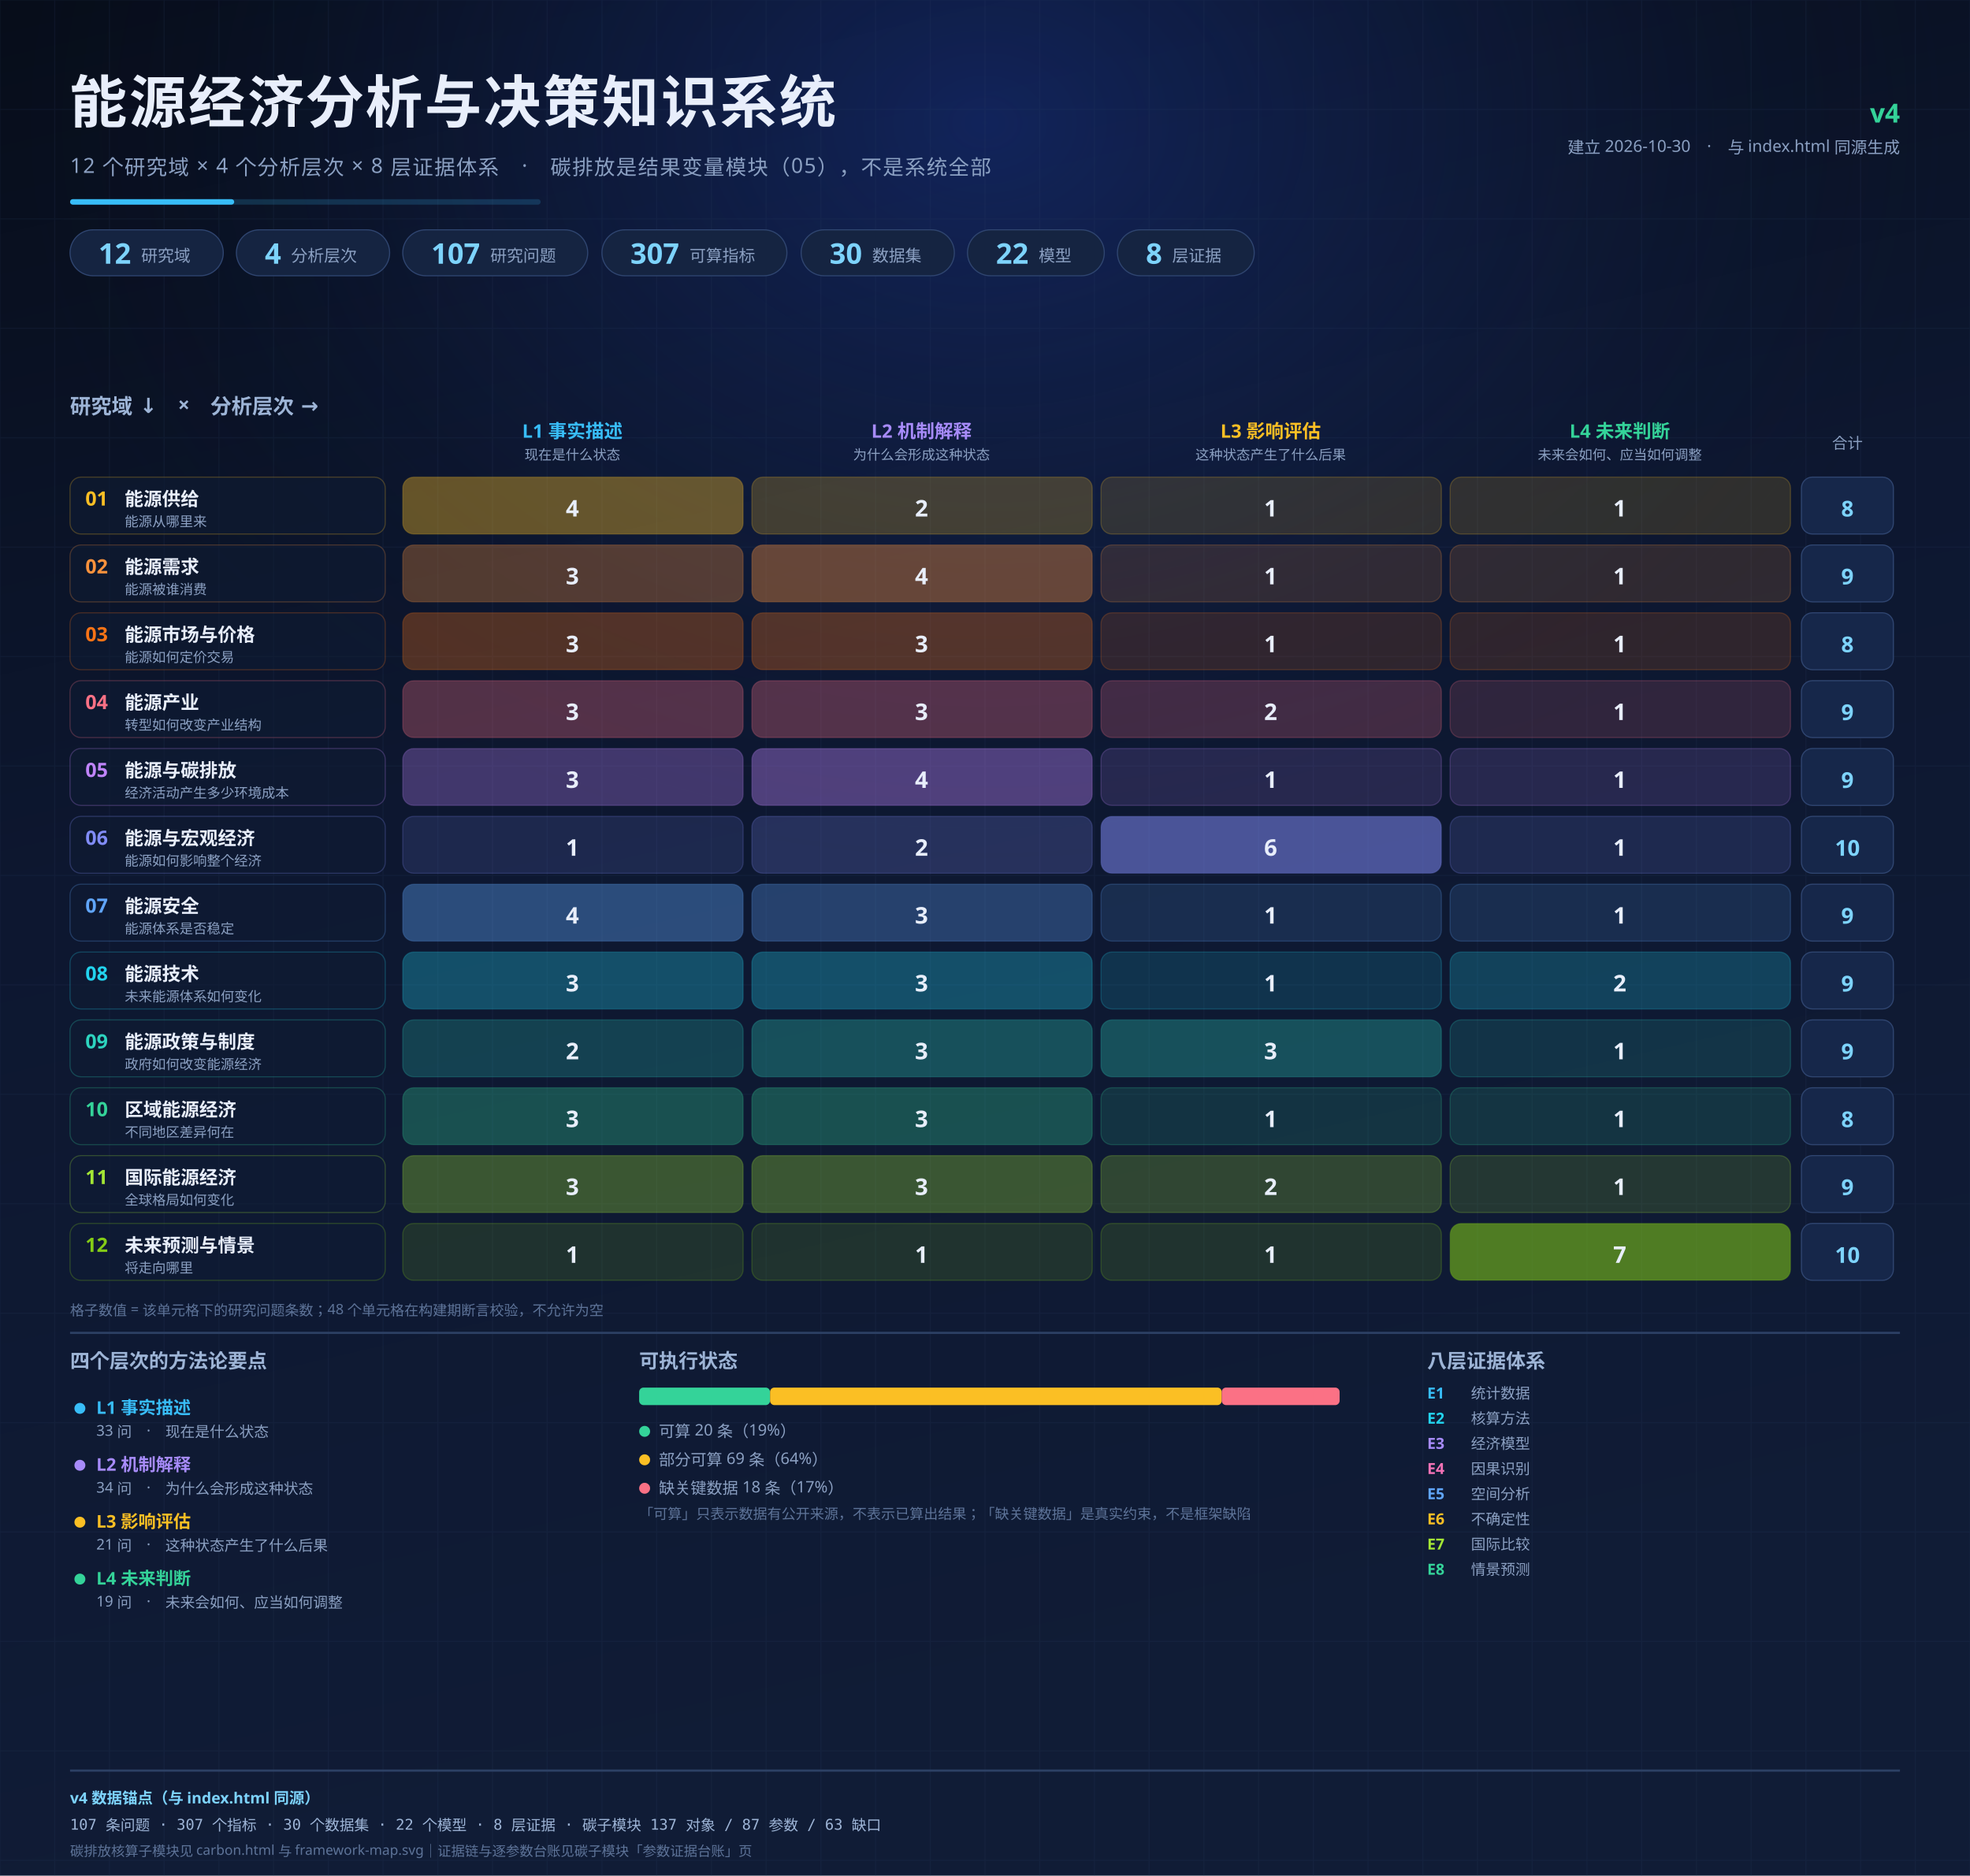
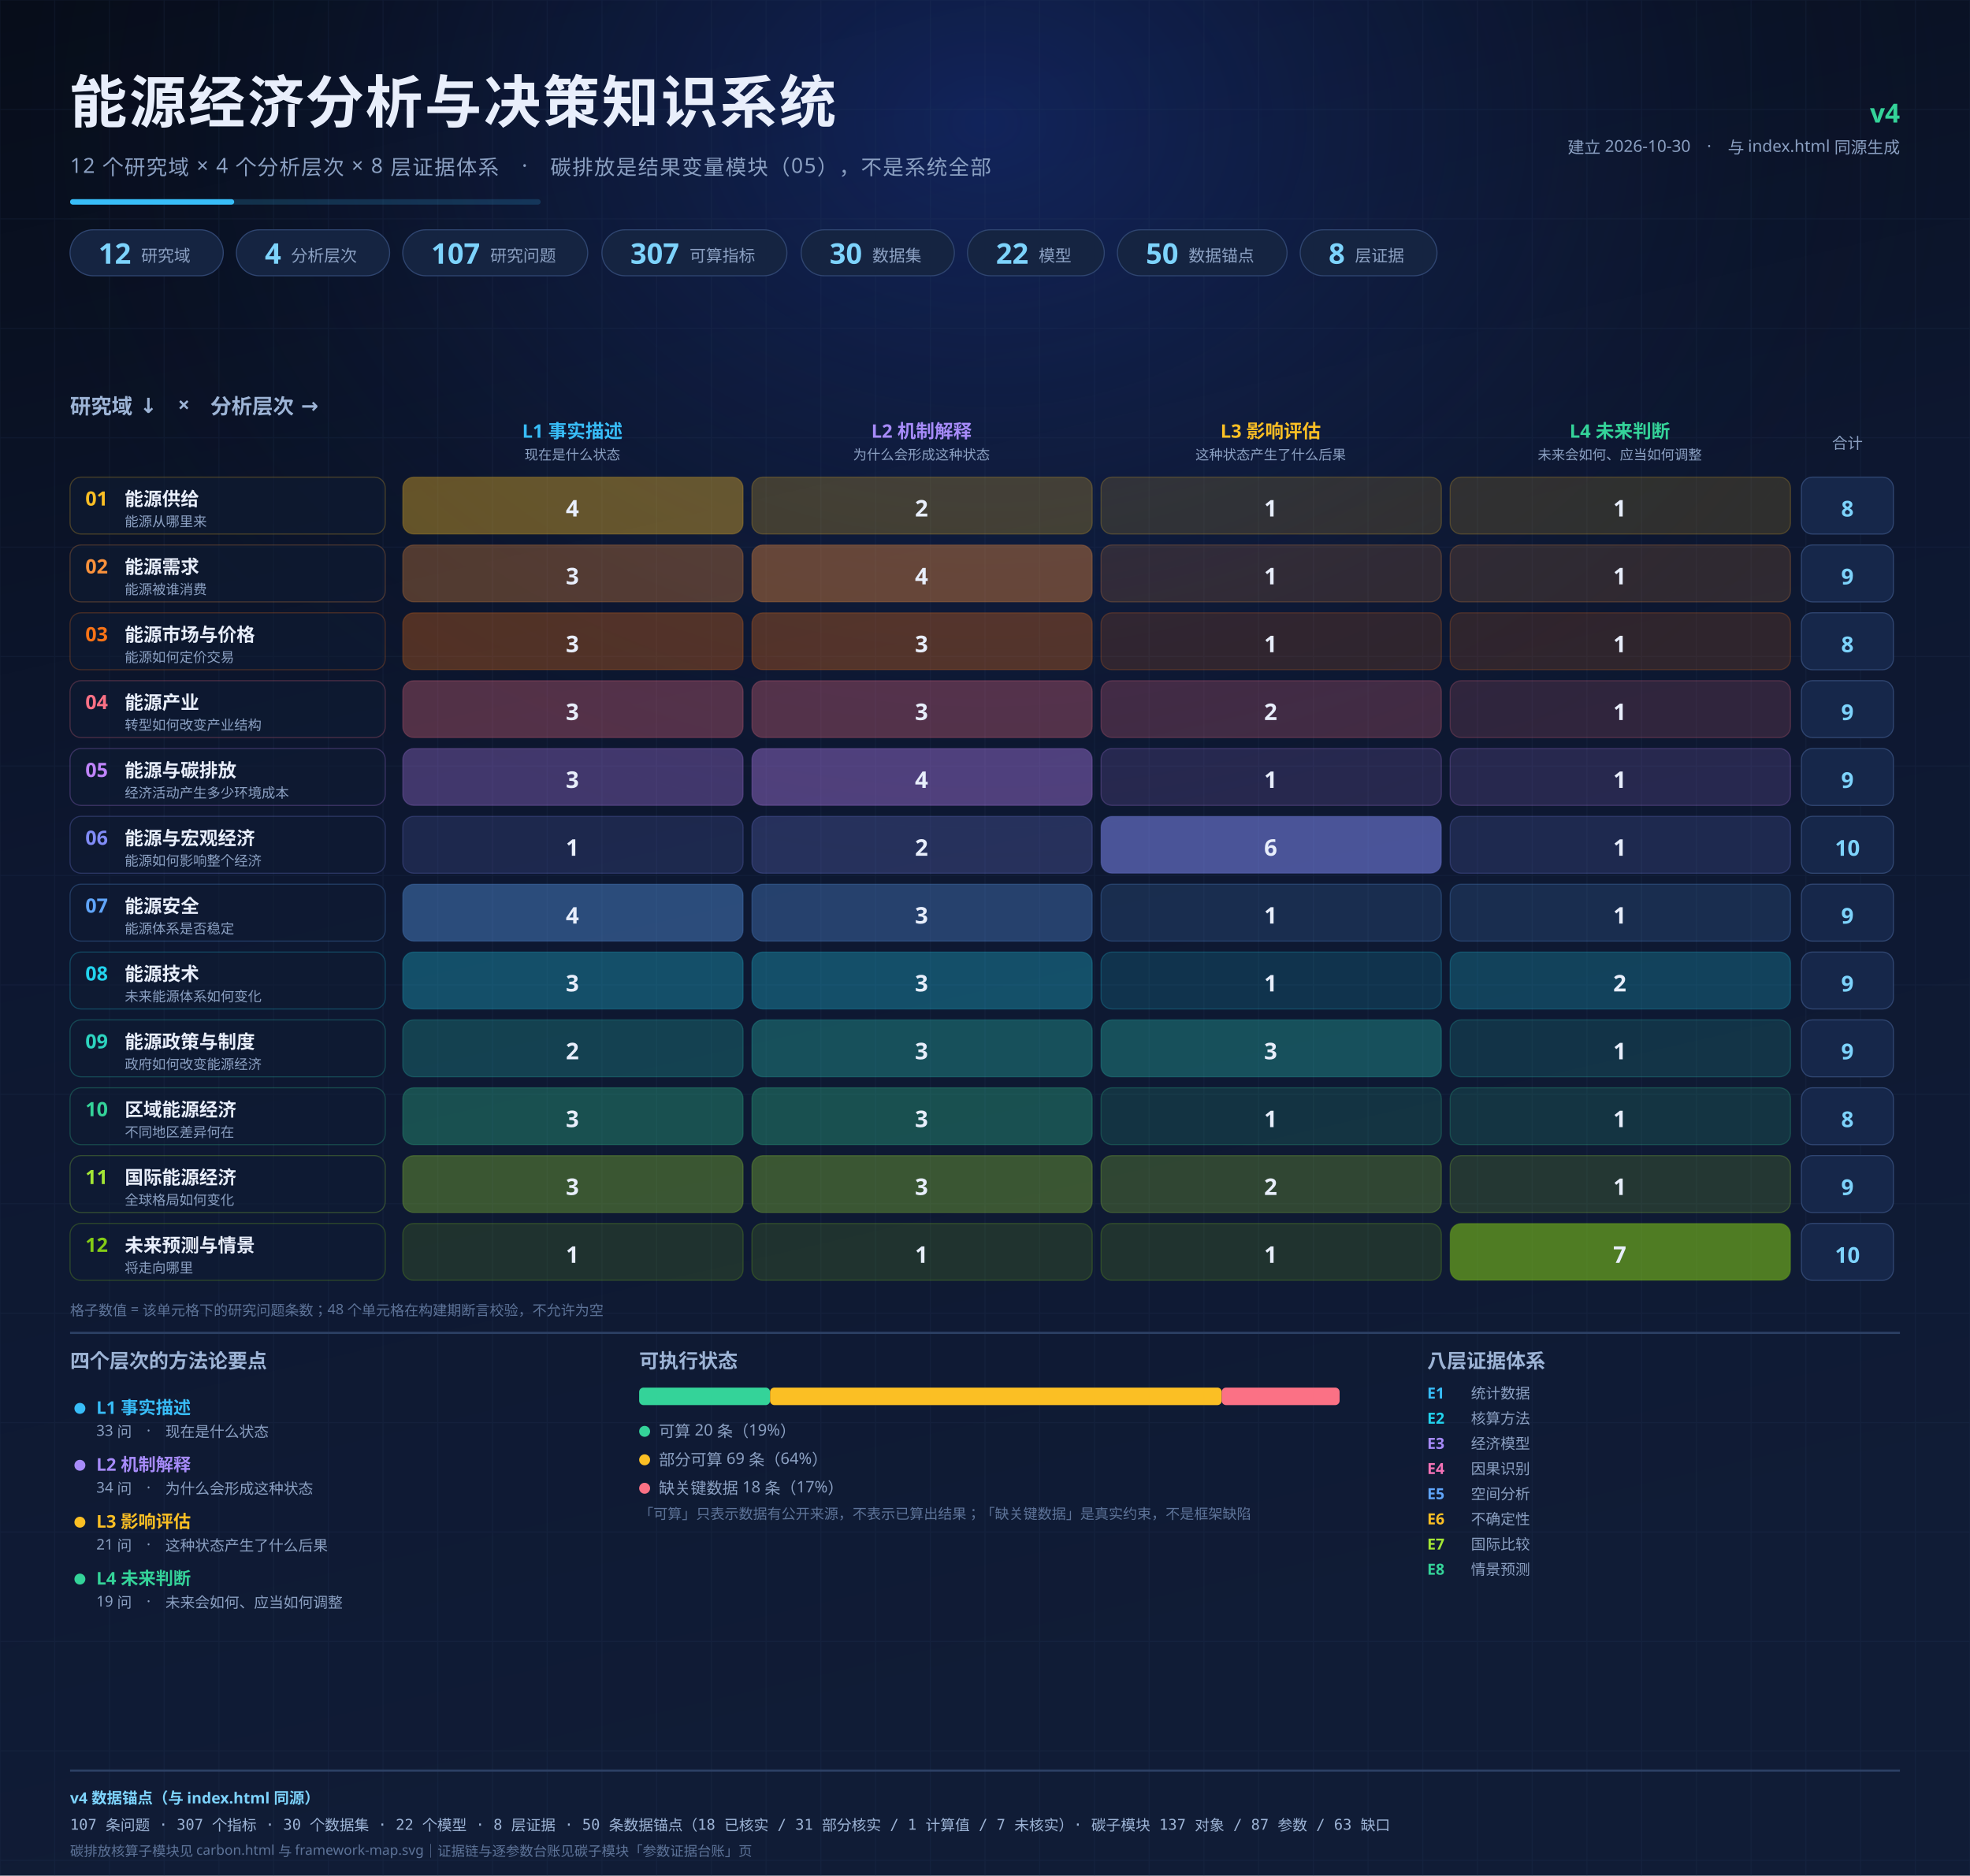
<svg xmlns="http://www.w3.org/2000/svg" viewBox="0 0 1800 1714" width="1800" height="1714" role="img" aria-labelledby="ttl">
  <defs>
    <linearGradient id="bg" x1="0" y1="0" x2="0.25" y2="1" color-interpolation="linearRGB">
      <stop offset="0%" stop-color="#070d1a" />
      <stop offset="45%" stop-color="#0d1730" />
      <stop offset="100%" stop-color="#101c36" />
    </linearGradient>
    <radialGradient id="glow" cx="0.5" cy="0.5" r="0.5">
      <stop offset="0%" stop-color="#1e40af" stop-opacity="0.40" />
      <stop offset="60%" stop-color="#1e3a8a" stop-opacity="0.12" />
      <stop offset="100%" stop-color="#0a1020" stop-opacity="0" />
    </radialGradient>
  </defs>
  <rect width="1800" height="1714" fill="url(#bg)" />
  <ellipse cx="900" cy="110" rx="900" ry="700" fill="url(#glow)" />
  <g stroke="#2b3f63" stroke-width="1" opacity="0.16">
    <line x1="0" y1="0" x2="0" y2="1714" />
    <line x1="50" y1="0" x2="50" y2="1714" />
    <line x1="100" y1="0" x2="100" y2="1714" />
    <line x1="150" y1="0" x2="150" y2="1714" />
    <line x1="200" y1="0" x2="200" y2="1714" />
    <line x1="250" y1="0" x2="250" y2="1714" />
    <line x1="300" y1="0" x2="300" y2="1714" />
    <line x1="350" y1="0" x2="350" y2="1714" />
    <line x1="400" y1="0" x2="400" y2="1714" />
    <line x1="450" y1="0" x2="450" y2="1714" />
    <line x1="500" y1="0" x2="500" y2="1714" />
    <line x1="550" y1="0" x2="550" y2="1714" />
    <line x1="600" y1="0" x2="600" y2="1714" />
    <line x1="650" y1="0" x2="650" y2="1714" />
    <line x1="700" y1="0" x2="700" y2="1714" />
    <line x1="750" y1="0" x2="750" y2="1714" />
    <line x1="800" y1="0" x2="800" y2="1714" />
    <line x1="850" y1="0" x2="850" y2="1714" />
    <line x1="900" y1="0" x2="900" y2="1714" />
    <line x1="950" y1="0" x2="950" y2="1714" />
    <line x1="1000" y1="0" x2="1000" y2="1714" />
    <line x1="1050" y1="0" x2="1050" y2="1714" />
    <line x1="1100" y1="0" x2="1100" y2="1714" />
    <line x1="1150" y1="0" x2="1150" y2="1714" />
    <line x1="1200" y1="0" x2="1200" y2="1714" />
    <line x1="1250" y1="0" x2="1250" y2="1714" />
    <line x1="1300" y1="0" x2="1300" y2="1714" />
    <line x1="1350" y1="0" x2="1350" y2="1714" />
    <line x1="1400" y1="0" x2="1400" y2="1714" />
    <line x1="1450" y1="0" x2="1450" y2="1714" />
    <line x1="1500" y1="0" x2="1500" y2="1714" />
    <line x1="1550" y1="0" x2="1550" y2="1714" />
    <line x1="1600" y1="0" x2="1600" y2="1714" />
    <line x1="1650" y1="0" x2="1650" y2="1714" />
    <line x1="1700" y1="0" x2="1700" y2="1714" />
    <line x1="1750" y1="0" x2="1750" y2="1714" />
    <line x1="1800" y1="0" x2="1800" y2="1714" />
    <line x1="0" y1="0" x2="1800" y2="0" />
    <line x1="0" y1="100" x2="1800" y2="100" />
    <line x1="0" y1="200" x2="1800" y2="200" />
    <line x1="0" y1="300" x2="1800" y2="300" />
    <line x1="0" y1="400" x2="1800" y2="400" />
    <line x1="0" y1="500" x2="1800" y2="500" />
    <line x1="0" y1="600" x2="1800" y2="600" />
    <line x1="0" y1="700" x2="1800" y2="700" />
    <line x1="0" y1="800" x2="1800" y2="800" />
    <line x1="0" y1="900" x2="1800" y2="900" />
    <line x1="0" y1="1000" x2="1800" y2="1000" />
    <line x1="0" y1="1100" x2="1800" y2="1100" />
    <line x1="0" y1="1200" x2="1800" y2="1200" />
    <line x1="0" y1="1300" x2="1800" y2="1300" />
    <line x1="0" y1="1400" x2="1800" y2="1400" />
    <line x1="0" y1="1500" x2="1800" y2="1500" />
    <line x1="0" y1="1600" x2="1800" y2="1600" />
    <line x1="0" y1="1700" x2="1800" y2="1700" />
  </g>
  <text x="64" y="112" font-family="Microsoft YaHei" font-size="52" font-weight="700" fill="#e8eefb" letter-spacing="2">能源经济分析与决策知识系统</text>
  <text x="64" y="158" font-family="Microsoft YaHei" font-size="19" fill="#8ba0c2" letter-spacing="1">12 个研究域 × 4 个分析层次 × 8 层证据体系　·　碳排放是结果变量模块（05），不是系统全部</text>
  <rect x="64" y="182" width="150" height="5" rx="2.5" fill="#38bdf8" />
  <rect x="64" y="182" width="430" height="5" rx="2.5" fill="#38bdf8" opacity="0.18" />
  <rect x="64" y="210" width="140" height="42" rx="21" fill="#152441" stroke="#2f4570" />
  <text x="90" y="241" font-family="Microsoft YaHei" font-size="26" font-weight="700" fill="#7dd3fc">12</text>
  <text x="129" y="239" font-family="Microsoft YaHei" font-size="15" fill="#8ba0c2">研究域</text>
  <rect x="216" y="210" width="140" height="42" rx="21" fill="#152441" stroke="#2f4570" />
  <text x="242" y="241" font-family="Microsoft YaHei" font-size="26" font-weight="700" fill="#7dd3fc">4</text>
  <text x="266" y="239" font-family="Microsoft YaHei" font-size="15" fill="#8ba0c2">分析层次</text>
  <rect x="368" y="210" width="169" height="42" rx="21" fill="#152441" stroke="#2f4570" />
  <text x="394" y="241" font-family="Microsoft YaHei" font-size="26" font-weight="700" fill="#7dd3fc">107</text>
  <text x="448" y="239" font-family="Microsoft YaHei" font-size="15" fill="#8ba0c2">研究问题</text>
  <rect x="550" y="210" width="169" height="42" rx="21" fill="#152441" stroke="#2f4570" />
  <text x="576" y="241" font-family="Microsoft YaHei" font-size="26" font-weight="700" fill="#7dd3fc">307</text>
  <text x="630" y="239" font-family="Microsoft YaHei" font-size="15" fill="#8ba0c2">可算指标</text>
  <rect x="732" y="210" width="140" height="42" rx="21" fill="#152441" stroke="#2f4570" />
  <text x="758" y="241" font-family="Microsoft YaHei" font-size="26" font-weight="700" fill="#7dd3fc">30</text>
  <text x="797" y="239" font-family="Microsoft YaHei" font-size="15" fill="#8ba0c2">数据集</text>
  <rect x="884" y="210" width="125" height="42" rx="21" fill="#152441" stroke="#2f4570" />
  <text x="910" y="241" font-family="Microsoft YaHei" font-size="26" font-weight="700" fill="#7dd3fc">22</text>
  <text x="949" y="239" font-family="Microsoft YaHei" font-size="15" fill="#8ba0c2">模型</text>
-   <rect x="1021" y="210" width="125" height="42" rx="21" fill="#152441" stroke="#2f4570" />
-   <text x="1047" y="241" font-family="Microsoft YaHei" font-size="26" font-weight="700" fill="#7dd3fc">8</text>
-   <text x="1071" y="239" font-family="Microsoft YaHei" font-size="15" fill="#8ba0c2">层证据</text>
+   <rect x="1021" y="210" width="155" height="42" rx="21" fill="#152441" stroke="#2f4570" />
+   <text x="1047" y="241" font-family="Microsoft YaHei" font-size="26" font-weight="700" fill="#7dd3fc">50</text>
+   <text x="1086" y="239" font-family="Microsoft YaHei" font-size="15" fill="#8ba0c2">数据锚点</text>
+   <rect x="1188" y="210" width="125" height="42" rx="21" fill="#152441" stroke="#2f4570" />
+   <text x="1214" y="241" font-family="Microsoft YaHei" font-size="26" font-weight="700" fill="#7dd3fc">8</text>
+   <text x="1238" y="239" font-family="Microsoft YaHei" font-size="15" fill="#8ba0c2">层证据</text>
  <text x="1736" y="112" text-anchor="end" font-family="Microsoft YaHei" font-size="24" font-weight="700" fill="#34d399">v4</text>
  <text x="1736" y="140" text-anchor="end" font-family="Microsoft YaHei" font-size="15" fill="#8ba0c2">建立 2026-10-30　·　与 index.html 同源生成</text>
  <text x="64" y="378" font-family="Microsoft YaHei" font-size="19" font-weight="600" fill="#9db4d6">研究域 ↓　×　分析层次 →</text>
  <text x="523" y="400" text-anchor="middle" font-family="Microsoft YaHei" font-size="17" font-weight="700" fill="#38bdf8">L1 事实描述</text>
  <text x="523" y="420" text-anchor="middle" font-family="Microsoft YaHei" font-size="12.5" fill="#8ba0c2">现在是什么状态</text>
  <text x="842" y="400" text-anchor="middle" font-family="Microsoft YaHei" font-size="17" font-weight="700" fill="#a78bfa">L2 机制解释</text>
  <text x="842" y="420" text-anchor="middle" font-family="Microsoft YaHei" font-size="12.5" fill="#8ba0c2">为什么会形成这种状态</text>
  <text x="1161" y="400" text-anchor="middle" font-family="Microsoft YaHei" font-size="17" font-weight="700" fill="#fbbf24">L3 影响评估</text>
  <text x="1161" y="420" text-anchor="middle" font-family="Microsoft YaHei" font-size="12.5" fill="#8ba0c2">这种状态产生了什么后果</text>
  <text x="1480" y="400" text-anchor="middle" font-family="Microsoft YaHei" font-size="17" font-weight="700" fill="#34d399">L4 未来判断</text>
  <text x="1480" y="420" text-anchor="middle" font-family="Microsoft YaHei" font-size="12.5" fill="#8ba0c2">未来会如何、应当如何调整</text>
  <text x="1688" y="410" text-anchor="middle" font-family="Microsoft YaHei" font-size="14" fill="#8ba0c2">合计</text>
  <rect x="64" y="436" width="288" height="52" rx="10" fill="#101c34" fill-opacity="0.55" stroke="#fbbf24" stroke-opacity="0.25" />
  <text x="78" y="462" font-family="Microsoft YaHei" font-size="18" font-weight="700" fill="#fbbf24">01</text>
  <text x="114" y="462" font-family="Microsoft YaHei" font-size="17" font-weight="600" fill="#e8eefb">能源供给</text>
  <text x="114" y="481" font-family="Microsoft YaHei" font-size="12.5" fill="#8ba0c2">能源从哪里来</text>
  <rect x="368" y="436" width="311" height="52" rx="10" fill="#fbbf24" fill-opacity="0.370" stroke="#fbbf24" stroke-opacity="0.22" />
  <text x="523" y="472" text-anchor="middle" font-family="Microsoft YaHei" font-size="21" font-weight="700" fill="#e8eefb">4</text>
  <rect x="687" y="436" width="311" height="52" rx="10" fill="#fbbf24" fill-opacity="0.220" stroke="#fbbf24" stroke-opacity="0.22" />
  <text x="842" y="472" text-anchor="middle" font-family="Microsoft YaHei" font-size="21" font-weight="700" fill="#e8eefb">2</text>
  <rect x="1006" y="436" width="311" height="52" rx="10" fill="#fbbf24" fill-opacity="0.145" stroke="#fbbf24" stroke-opacity="0.22" />
  <text x="1161" y="472" text-anchor="middle" font-family="Microsoft YaHei" font-size="21" font-weight="700" fill="#e8eefb">1</text>
  <rect x="1325" y="436" width="311" height="52" rx="10" fill="#fbbf24" fill-opacity="0.145" stroke="#fbbf24" stroke-opacity="0.22" />
  <text x="1480" y="472" text-anchor="middle" font-family="Microsoft YaHei" font-size="21" font-weight="700" fill="#e8eefb">1</text>
  <rect x="1646" y="436" width="84" height="52" rx="10" fill="#16274a" stroke="#2f4570" />
  <text x="1688" y="472" text-anchor="middle" font-family="Microsoft YaHei" font-size="20" font-weight="700" fill="#7dd3fc">8</text>
  <rect x="64" y="498" width="288" height="52" rx="10" fill="#101c34" fill-opacity="0.55" stroke="#fb923c" stroke-opacity="0.25" />
  <text x="78" y="524" font-family="Microsoft YaHei" font-size="18" font-weight="700" fill="#fb923c">02</text>
  <text x="114" y="524" font-family="Microsoft YaHei" font-size="17" font-weight="600" fill="#e8eefb">能源需求</text>
  <text x="114" y="543" font-family="Microsoft YaHei" font-size="12.5" fill="#8ba0c2">能源被谁消费</text>
  <rect x="368" y="498" width="311" height="52" rx="10" fill="#fb923c" fill-opacity="0.295" stroke="#fb923c" stroke-opacity="0.22" />
  <text x="523" y="534" text-anchor="middle" font-family="Microsoft YaHei" font-size="21" font-weight="700" fill="#e8eefb">3</text>
  <rect x="687" y="498" width="311" height="52" rx="10" fill="#fb923c" fill-opacity="0.370" stroke="#fb923c" stroke-opacity="0.22" />
  <text x="842" y="534" text-anchor="middle" font-family="Microsoft YaHei" font-size="21" font-weight="700" fill="#e8eefb">4</text>
  <rect x="1006" y="498" width="311" height="52" rx="10" fill="#fb923c" fill-opacity="0.145" stroke="#fb923c" stroke-opacity="0.22" />
  <text x="1161" y="534" text-anchor="middle" font-family="Microsoft YaHei" font-size="21" font-weight="700" fill="#e8eefb">1</text>
  <rect x="1325" y="498" width="311" height="52" rx="10" fill="#fb923c" fill-opacity="0.145" stroke="#fb923c" stroke-opacity="0.22" />
  <text x="1480" y="534" text-anchor="middle" font-family="Microsoft YaHei" font-size="21" font-weight="700" fill="#e8eefb">1</text>
  <rect x="1646" y="498" width="84" height="52" rx="10" fill="#16274a" stroke="#2f4570" />
  <text x="1688" y="534" text-anchor="middle" font-family="Microsoft YaHei" font-size="20" font-weight="700" fill="#7dd3fc">9</text>
  <rect x="64" y="560" width="288" height="52" rx="10" fill="#101c34" fill-opacity="0.55" stroke="#f97316" stroke-opacity="0.25" />
  <text x="78" y="586" font-family="Microsoft YaHei" font-size="18" font-weight="700" fill="#f97316">03</text>
  <text x="114" y="586" font-family="Microsoft YaHei" font-size="17" font-weight="600" fill="#e8eefb">能源市场与价格</text>
  <text x="114" y="605" font-family="Microsoft YaHei" font-size="12.5" fill="#8ba0c2">能源如何定价交易</text>
  <rect x="368" y="560" width="311" height="52" rx="10" fill="#f97316" fill-opacity="0.295" stroke="#f97316" stroke-opacity="0.22" />
  <text x="523" y="596" text-anchor="middle" font-family="Microsoft YaHei" font-size="21" font-weight="700" fill="#e8eefb">3</text>
  <rect x="687" y="560" width="311" height="52" rx="10" fill="#f97316" fill-opacity="0.295" stroke="#f97316" stroke-opacity="0.22" />
  <text x="842" y="596" text-anchor="middle" font-family="Microsoft YaHei" font-size="21" font-weight="700" fill="#e8eefb">3</text>
  <rect x="1006" y="560" width="311" height="52" rx="10" fill="#f97316" fill-opacity="0.145" stroke="#f97316" stroke-opacity="0.22" />
  <text x="1161" y="596" text-anchor="middle" font-family="Microsoft YaHei" font-size="21" font-weight="700" fill="#e8eefb">1</text>
  <rect x="1325" y="560" width="311" height="52" rx="10" fill="#f97316" fill-opacity="0.145" stroke="#f97316" stroke-opacity="0.22" />
  <text x="1480" y="596" text-anchor="middle" font-family="Microsoft YaHei" font-size="21" font-weight="700" fill="#e8eefb">1</text>
  <rect x="1646" y="560" width="84" height="52" rx="10" fill="#16274a" stroke="#2f4570" />
  <text x="1688" y="596" text-anchor="middle" font-family="Microsoft YaHei" font-size="20" font-weight="700" fill="#7dd3fc">8</text>
  <rect x="64" y="622" width="288" height="52" rx="10" fill="#101c34" fill-opacity="0.55" stroke="#fb7185" stroke-opacity="0.25" />
  <text x="78" y="648" font-family="Microsoft YaHei" font-size="18" font-weight="700" fill="#fb7185">04</text>
  <text x="114" y="648" font-family="Microsoft YaHei" font-size="17" font-weight="600" fill="#e8eefb">能源产业</text>
  <text x="114" y="667" font-family="Microsoft YaHei" font-size="12.5" fill="#8ba0c2">转型如何改变产业结构</text>
  <rect x="368" y="622" width="311" height="52" rx="10" fill="#fb7185" fill-opacity="0.295" stroke="#fb7185" stroke-opacity="0.22" />
  <text x="523" y="658" text-anchor="middle" font-family="Microsoft YaHei" font-size="21" font-weight="700" fill="#e8eefb">3</text>
  <rect x="687" y="622" width="311" height="52" rx="10" fill="#fb7185" fill-opacity="0.295" stroke="#fb7185" stroke-opacity="0.22" />
  <text x="842" y="658" text-anchor="middle" font-family="Microsoft YaHei" font-size="21" font-weight="700" fill="#e8eefb">3</text>
  <rect x="1006" y="622" width="311" height="52" rx="10" fill="#fb7185" fill-opacity="0.220" stroke="#fb7185" stroke-opacity="0.22" />
  <text x="1161" y="658" text-anchor="middle" font-family="Microsoft YaHei" font-size="21" font-weight="700" fill="#e8eefb">2</text>
  <rect x="1325" y="622" width="311" height="52" rx="10" fill="#fb7185" fill-opacity="0.145" stroke="#fb7185" stroke-opacity="0.22" />
  <text x="1480" y="658" text-anchor="middle" font-family="Microsoft YaHei" font-size="21" font-weight="700" fill="#e8eefb">1</text>
  <rect x="1646" y="622" width="84" height="52" rx="10" fill="#16274a" stroke="#2f4570" />
  <text x="1688" y="658" text-anchor="middle" font-family="Microsoft YaHei" font-size="20" font-weight="700" fill="#7dd3fc">9</text>
  <rect x="64" y="684" width="288" height="52" rx="10" fill="#101c34" fill-opacity="0.55" stroke="#c084fc" stroke-opacity="0.25" />
  <text x="78" y="710" font-family="Microsoft YaHei" font-size="18" font-weight="700" fill="#c084fc">05</text>
  <text x="114" y="710" font-family="Microsoft YaHei" font-size="17" font-weight="600" fill="#e8eefb">能源与碳排放</text>
  <text x="114" y="729" font-family="Microsoft YaHei" font-size="12.5" fill="#8ba0c2">经济活动产生多少环境成本</text>
  <rect x="368" y="684" width="311" height="52" rx="10" fill="#c084fc" fill-opacity="0.295" stroke="#c084fc" stroke-opacity="0.22" />
  <text x="523" y="720" text-anchor="middle" font-family="Microsoft YaHei" font-size="21" font-weight="700" fill="#e8eefb">3</text>
  <rect x="687" y="684" width="311" height="52" rx="10" fill="#c084fc" fill-opacity="0.370" stroke="#c084fc" stroke-opacity="0.22" />
  <text x="842" y="720" text-anchor="middle" font-family="Microsoft YaHei" font-size="21" font-weight="700" fill="#e8eefb">4</text>
  <rect x="1006" y="684" width="311" height="52" rx="10" fill="#c084fc" fill-opacity="0.145" stroke="#c084fc" stroke-opacity="0.22" />
  <text x="1161" y="720" text-anchor="middle" font-family="Microsoft YaHei" font-size="21" font-weight="700" fill="#e8eefb">1</text>
  <rect x="1325" y="684" width="311" height="52" rx="10" fill="#c084fc" fill-opacity="0.145" stroke="#c084fc" stroke-opacity="0.22" />
  <text x="1480" y="720" text-anchor="middle" font-family="Microsoft YaHei" font-size="21" font-weight="700" fill="#e8eefb">1</text>
  <rect x="1646" y="684" width="84" height="52" rx="10" fill="#16274a" stroke="#2f4570" />
  <text x="1688" y="720" text-anchor="middle" font-family="Microsoft YaHei" font-size="20" font-weight="700" fill="#7dd3fc">9</text>
  <rect x="64" y="746" width="288" height="52" rx="10" fill="#101c34" fill-opacity="0.55" stroke="#818cf8" stroke-opacity="0.25" />
  <text x="78" y="772" font-family="Microsoft YaHei" font-size="18" font-weight="700" fill="#818cf8">06</text>
  <text x="114" y="772" font-family="Microsoft YaHei" font-size="17" font-weight="600" fill="#e8eefb">能源与宏观经济</text>
  <text x="114" y="791" font-family="Microsoft YaHei" font-size="12.5" fill="#8ba0c2">能源如何影响整个经济</text>
  <rect x="368" y="746" width="311" height="52" rx="10" fill="#818cf8" fill-opacity="0.145" stroke="#818cf8" stroke-opacity="0.22" />
  <text x="523" y="782" text-anchor="middle" font-family="Microsoft YaHei" font-size="21" font-weight="700" fill="#e8eefb">1</text>
  <rect x="687" y="746" width="311" height="52" rx="10" fill="#818cf8" fill-opacity="0.220" stroke="#818cf8" stroke-opacity="0.22" />
  <text x="842" y="782" text-anchor="middle" font-family="Microsoft YaHei" font-size="21" font-weight="700" fill="#e8eefb">2</text>
  <rect x="1006" y="746" width="311" height="52" rx="10" fill="#818cf8" fill-opacity="0.520" stroke="#818cf8" stroke-opacity="0.22" />
  <text x="1161" y="782" text-anchor="middle" font-family="Microsoft YaHei" font-size="21" font-weight="700" fill="#e8eefb">6</text>
  <rect x="1325" y="746" width="311" height="52" rx="10" fill="#818cf8" fill-opacity="0.145" stroke="#818cf8" stroke-opacity="0.22" />
  <text x="1480" y="782" text-anchor="middle" font-family="Microsoft YaHei" font-size="21" font-weight="700" fill="#e8eefb">1</text>
  <rect x="1646" y="746" width="84" height="52" rx="10" fill="#16274a" stroke="#2f4570" />
  <text x="1688" y="782" text-anchor="middle" font-family="Microsoft YaHei" font-size="20" font-weight="700" fill="#7dd3fc">10</text>
  <rect x="64" y="808" width="288" height="52" rx="10" fill="#101c34" fill-opacity="0.55" stroke="#60a5fa" stroke-opacity="0.25" />
  <text x="78" y="834" font-family="Microsoft YaHei" font-size="18" font-weight="700" fill="#60a5fa">07</text>
  <text x="114" y="834" font-family="Microsoft YaHei" font-size="17" font-weight="600" fill="#e8eefb">能源安全</text>
  <text x="114" y="853" font-family="Microsoft YaHei" font-size="12.5" fill="#8ba0c2">能源体系是否稳定</text>
  <rect x="368" y="808" width="311" height="52" rx="10" fill="#60a5fa" fill-opacity="0.370" stroke="#60a5fa" stroke-opacity="0.22" />
  <text x="523" y="844" text-anchor="middle" font-family="Microsoft YaHei" font-size="21" font-weight="700" fill="#e8eefb">4</text>
  <rect x="687" y="808" width="311" height="52" rx="10" fill="#60a5fa" fill-opacity="0.295" stroke="#60a5fa" stroke-opacity="0.22" />
  <text x="842" y="844" text-anchor="middle" font-family="Microsoft YaHei" font-size="21" font-weight="700" fill="#e8eefb">3</text>
  <rect x="1006" y="808" width="311" height="52" rx="10" fill="#60a5fa" fill-opacity="0.145" stroke="#60a5fa" stroke-opacity="0.22" />
  <text x="1161" y="844" text-anchor="middle" font-family="Microsoft YaHei" font-size="21" font-weight="700" fill="#e8eefb">1</text>
  <rect x="1325" y="808" width="311" height="52" rx="10" fill="#60a5fa" fill-opacity="0.145" stroke="#60a5fa" stroke-opacity="0.22" />
  <text x="1480" y="844" text-anchor="middle" font-family="Microsoft YaHei" font-size="21" font-weight="700" fill="#e8eefb">1</text>
  <rect x="1646" y="808" width="84" height="52" rx="10" fill="#16274a" stroke="#2f4570" />
  <text x="1688" y="844" text-anchor="middle" font-family="Microsoft YaHei" font-size="20" font-weight="700" fill="#7dd3fc">9</text>
  <rect x="64" y="870" width="288" height="52" rx="10" fill="#101c34" fill-opacity="0.55" stroke="#22d3ee" stroke-opacity="0.25" />
  <text x="78" y="896" font-family="Microsoft YaHei" font-size="18" font-weight="700" fill="#22d3ee">08</text>
  <text x="114" y="896" font-family="Microsoft YaHei" font-size="17" font-weight="600" fill="#e8eefb">能源技术</text>
  <text x="114" y="915" font-family="Microsoft YaHei" font-size="12.5" fill="#8ba0c2">未来能源体系如何变化</text>
  <rect x="368" y="870" width="311" height="52" rx="10" fill="#22d3ee" fill-opacity="0.295" stroke="#22d3ee" stroke-opacity="0.22" />
  <text x="523" y="906" text-anchor="middle" font-family="Microsoft YaHei" font-size="21" font-weight="700" fill="#e8eefb">3</text>
  <rect x="687" y="870" width="311" height="52" rx="10" fill="#22d3ee" fill-opacity="0.295" stroke="#22d3ee" stroke-opacity="0.22" />
  <text x="842" y="906" text-anchor="middle" font-family="Microsoft YaHei" font-size="21" font-weight="700" fill="#e8eefb">3</text>
  <rect x="1006" y="870" width="311" height="52" rx="10" fill="#22d3ee" fill-opacity="0.145" stroke="#22d3ee" stroke-opacity="0.22" />
  <text x="1161" y="906" text-anchor="middle" font-family="Microsoft YaHei" font-size="21" font-weight="700" fill="#e8eefb">1</text>
  <rect x="1325" y="870" width="311" height="52" rx="10" fill="#22d3ee" fill-opacity="0.220" stroke="#22d3ee" stroke-opacity="0.22" />
  <text x="1480" y="906" text-anchor="middle" font-family="Microsoft YaHei" font-size="21" font-weight="700" fill="#e8eefb">2</text>
  <rect x="1646" y="870" width="84" height="52" rx="10" fill="#16274a" stroke="#2f4570" />
  <text x="1688" y="906" text-anchor="middle" font-family="Microsoft YaHei" font-size="20" font-weight="700" fill="#7dd3fc">9</text>
  <rect x="64" y="932" width="288" height="52" rx="10" fill="#101c34" fill-opacity="0.55" stroke="#2dd4bf" stroke-opacity="0.25" />
  <text x="78" y="958" font-family="Microsoft YaHei" font-size="18" font-weight="700" fill="#2dd4bf">09</text>
  <text x="114" y="958" font-family="Microsoft YaHei" font-size="17" font-weight="600" fill="#e8eefb">能源政策与制度</text>
  <text x="114" y="977" font-family="Microsoft YaHei" font-size="12.5" fill="#8ba0c2">政府如何改变能源经济</text>
  <rect x="368" y="932" width="311" height="52" rx="10" fill="#2dd4bf" fill-opacity="0.220" stroke="#2dd4bf" stroke-opacity="0.22" />
  <text x="523" y="968" text-anchor="middle" font-family="Microsoft YaHei" font-size="21" font-weight="700" fill="#e8eefb">2</text>
  <rect x="687" y="932" width="311" height="52" rx="10" fill="#2dd4bf" fill-opacity="0.295" stroke="#2dd4bf" stroke-opacity="0.22" />
  <text x="842" y="968" text-anchor="middle" font-family="Microsoft YaHei" font-size="21" font-weight="700" fill="#e8eefb">3</text>
  <rect x="1006" y="932" width="311" height="52" rx="10" fill="#2dd4bf" fill-opacity="0.295" stroke="#2dd4bf" stroke-opacity="0.22" />
  <text x="1161" y="968" text-anchor="middle" font-family="Microsoft YaHei" font-size="21" font-weight="700" fill="#e8eefb">3</text>
  <rect x="1325" y="932" width="311" height="52" rx="10" fill="#2dd4bf" fill-opacity="0.145" stroke="#2dd4bf" stroke-opacity="0.22" />
  <text x="1480" y="968" text-anchor="middle" font-family="Microsoft YaHei" font-size="21" font-weight="700" fill="#e8eefb">1</text>
  <rect x="1646" y="932" width="84" height="52" rx="10" fill="#16274a" stroke="#2f4570" />
  <text x="1688" y="968" text-anchor="middle" font-family="Microsoft YaHei" font-size="20" font-weight="700" fill="#7dd3fc">9</text>
  <rect x="64" y="994" width="288" height="52" rx="10" fill="#101c34" fill-opacity="0.55" stroke="#34d399" stroke-opacity="0.25" />
  <text x="78" y="1020" font-family="Microsoft YaHei" font-size="18" font-weight="700" fill="#34d399">10</text>
  <text x="114" y="1020" font-family="Microsoft YaHei" font-size="17" font-weight="600" fill="#e8eefb">区域能源经济</text>
  <text x="114" y="1039" font-family="Microsoft YaHei" font-size="12.5" fill="#8ba0c2">不同地区差异何在</text>
  <rect x="368" y="994" width="311" height="52" rx="10" fill="#34d399" fill-opacity="0.295" stroke="#34d399" stroke-opacity="0.22" />
  <text x="523" y="1030" text-anchor="middle" font-family="Microsoft YaHei" font-size="21" font-weight="700" fill="#e8eefb">3</text>
  <rect x="687" y="994" width="311" height="52" rx="10" fill="#34d399" fill-opacity="0.295" stroke="#34d399" stroke-opacity="0.22" />
  <text x="842" y="1030" text-anchor="middle" font-family="Microsoft YaHei" font-size="21" font-weight="700" fill="#e8eefb">3</text>
  <rect x="1006" y="994" width="311" height="52" rx="10" fill="#34d399" fill-opacity="0.145" stroke="#34d399" stroke-opacity="0.22" />
  <text x="1161" y="1030" text-anchor="middle" font-family="Microsoft YaHei" font-size="21" font-weight="700" fill="#e8eefb">1</text>
  <rect x="1325" y="994" width="311" height="52" rx="10" fill="#34d399" fill-opacity="0.145" stroke="#34d399" stroke-opacity="0.22" />
  <text x="1480" y="1030" text-anchor="middle" font-family="Microsoft YaHei" font-size="21" font-weight="700" fill="#e8eefb">1</text>
  <rect x="1646" y="994" width="84" height="52" rx="10" fill="#16274a" stroke="#2f4570" />
  <text x="1688" y="1030" text-anchor="middle" font-family="Microsoft YaHei" font-size="20" font-weight="700" fill="#7dd3fc">8</text>
  <rect x="64" y="1056" width="288" height="52" rx="10" fill="#101c34" fill-opacity="0.55" stroke="#a3e635" stroke-opacity="0.25" />
  <text x="78" y="1082" font-family="Microsoft YaHei" font-size="18" font-weight="700" fill="#a3e635">11</text>
  <text x="114" y="1082" font-family="Microsoft YaHei" font-size="17" font-weight="600" fill="#e8eefb">国际能源经济</text>
  <text x="114" y="1101" font-family="Microsoft YaHei" font-size="12.5" fill="#8ba0c2">全球格局如何变化</text>
  <rect x="368" y="1056" width="311" height="52" rx="10" fill="#a3e635" fill-opacity="0.295" stroke="#a3e635" stroke-opacity="0.22" />
  <text x="523" y="1092" text-anchor="middle" font-family="Microsoft YaHei" font-size="21" font-weight="700" fill="#e8eefb">3</text>
  <rect x="687" y="1056" width="311" height="52" rx="10" fill="#a3e635" fill-opacity="0.295" stroke="#a3e635" stroke-opacity="0.22" />
  <text x="842" y="1092" text-anchor="middle" font-family="Microsoft YaHei" font-size="21" font-weight="700" fill="#e8eefb">3</text>
  <rect x="1006" y="1056" width="311" height="52" rx="10" fill="#a3e635" fill-opacity="0.220" stroke="#a3e635" stroke-opacity="0.22" />
  <text x="1161" y="1092" text-anchor="middle" font-family="Microsoft YaHei" font-size="21" font-weight="700" fill="#e8eefb">2</text>
  <rect x="1325" y="1056" width="311" height="52" rx="10" fill="#a3e635" fill-opacity="0.145" stroke="#a3e635" stroke-opacity="0.22" />
  <text x="1480" y="1092" text-anchor="middle" font-family="Microsoft YaHei" font-size="21" font-weight="700" fill="#e8eefb">1</text>
  <rect x="1646" y="1056" width="84" height="52" rx="10" fill="#16274a" stroke="#2f4570" />
  <text x="1688" y="1092" text-anchor="middle" font-family="Microsoft YaHei" font-size="20" font-weight="700" fill="#7dd3fc">9</text>
  <rect x="64" y="1118" width="288" height="52" rx="10" fill="#101c34" fill-opacity="0.55" stroke="#84cc16" stroke-opacity="0.25" />
  <text x="78" y="1144" font-family="Microsoft YaHei" font-size="18" font-weight="700" fill="#84cc16">12</text>
  <text x="114" y="1144" font-family="Microsoft YaHei" font-size="17" font-weight="600" fill="#e8eefb">未来预测与情景</text>
  <text x="114" y="1163" font-family="Microsoft YaHei" font-size="12.5" fill="#8ba0c2">将走向哪里</text>
  <rect x="368" y="1118" width="311" height="52" rx="10" fill="#84cc16" fill-opacity="0.145" stroke="#84cc16" stroke-opacity="0.22" />
  <text x="523" y="1154" text-anchor="middle" font-family="Microsoft YaHei" font-size="21" font-weight="700" fill="#e8eefb">1</text>
  <rect x="687" y="1118" width="311" height="52" rx="10" fill="#84cc16" fill-opacity="0.145" stroke="#84cc16" stroke-opacity="0.22" />
  <text x="842" y="1154" text-anchor="middle" font-family="Microsoft YaHei" font-size="21" font-weight="700" fill="#e8eefb">1</text>
  <rect x="1006" y="1118" width="311" height="52" rx="10" fill="#84cc16" fill-opacity="0.145" stroke="#84cc16" stroke-opacity="0.22" />
  <text x="1161" y="1154" text-anchor="middle" font-family="Microsoft YaHei" font-size="21" font-weight="700" fill="#e8eefb">1</text>
  <rect x="1325" y="1118" width="311" height="52" rx="10" fill="#84cc16" fill-opacity="0.550" stroke="#84cc16" stroke-opacity="0.22" />
  <text x="1480" y="1154" text-anchor="middle" font-family="Microsoft YaHei" font-size="21" font-weight="700" fill="#e8eefb">7</text>
  <rect x="1646" y="1118" width="84" height="52" rx="10" fill="#16274a" stroke="#2f4570" />
  <text x="1688" y="1154" text-anchor="middle" font-family="Microsoft YaHei" font-size="20" font-weight="700" fill="#7dd3fc">10</text>
  <text x="64" y="1202" font-family="Microsoft YaHei" font-size="13" fill="#5d7398">格子数值 = 该单元格下的研究问题条数；48 个单元格在构建期断言校验，不允许为空</text>
  <line x1="64" y1="1218" x2="1736" y2="1218" stroke="#2c4064" stroke-width="2" />
  <text x="64" y="1250" font-family="Microsoft YaHei" font-size="18" font-weight="600" fill="#9db4d6">四个层次的方法论要点</text>
  <rect x="68" y="1282" width="10" height="10" rx="5" fill="#38bdf8" />
  <text x="88" y="1292" font-family="Microsoft YaHei" font-size="16" font-weight="700" fill="#38bdf8">L1 事实描述</text>
  <text x="88" y="1312" font-family="Microsoft YaHei" font-size="13.5" fill="#8ba0c2">33 问　·　现在是什么状态</text>
  <rect x="68" y="1334" width="10" height="10" rx="5" fill="#a78bfa" />
  <text x="88" y="1344" font-family="Microsoft YaHei" font-size="16" font-weight="700" fill="#a78bfa">L2 机制解释</text>
  <text x="88" y="1364" font-family="Microsoft YaHei" font-size="13.5" fill="#8ba0c2">34 问　·　为什么会形成这种状态</text>
  <rect x="68" y="1386" width="10" height="10" rx="5" fill="#fbbf24" />
  <text x="88" y="1396" font-family="Microsoft YaHei" font-size="16" font-weight="700" fill="#fbbf24">L3 影响评估</text>
  <text x="88" y="1416" font-family="Microsoft YaHei" font-size="13.5" fill="#8ba0c2">21 问　·　这种状态产生了什么后果</text>
  <rect x="68" y="1438" width="10" height="10" rx="5" fill="#34d399" />
  <text x="88" y="1448" font-family="Microsoft YaHei" font-size="16" font-weight="700" fill="#34d399">L4 未来判断</text>
  <text x="88" y="1468" font-family="Microsoft YaHei" font-size="13.5" fill="#8ba0c2">19 问　·　未来会如何、应当如何调整</text>
  <text x="584" y="1250" font-family="Microsoft YaHei" font-size="18" font-weight="600" fill="#9db4d6">可执行状态</text>
  <rect x="584.0" y="1268" width="119.6" height="16" rx="4" fill="#34d399" />
  <rect x="703.6" y="1268" width="412.7" height="16" rx="4" fill="#fbbf24" />
  <rect x="1116.3" y="1268" width="107.7" height="16" rx="4" fill="#fb7185" />
  <circle cx="589" cy="1308" r="5" fill="#34d399" />
  <text x="602" y="1313" font-family="Microsoft YaHei" font-size="14.5" fill="#8ba0c2">可算 20 条（19%）</text>
  <circle cx="589" cy="1334" r="5" fill="#fbbf24" />
  <text x="602" y="1339" font-family="Microsoft YaHei" font-size="14.5" fill="#8ba0c2">部分可算 69 条（64%）</text>
  <circle cx="589" cy="1360" r="5" fill="#fb7185" />
  <text x="602" y="1365" font-family="Microsoft YaHei" font-size="14.5" fill="#8ba0c2">缺关键数据 18 条（17%）</text>
  <text x="584" y="1388" font-family="Microsoft YaHei" font-size="13" fill="#5d7398">「可算」只表示数据有公开来源，不表示已算出结果；「缺关键数据」是真实约束，不是框架缺陷</text>
  <text x="1304" y="1250" font-family="Microsoft YaHei" font-size="18" font-weight="600" fill="#9db4d6">八层证据体系</text>
  <text x="1304" y="1278" font-family="Microsoft YaHei" font-size="14" font-weight="700" fill="#38bdf8">E1</text>
  <text x="1344" y="1278" font-family="Microsoft YaHei" font-size="13.5" fill="#8ba0c2">统计数据</text>
  <text x="1304" y="1301" font-family="Microsoft YaHei" font-size="14" font-weight="700" fill="#22d3ee">E2</text>
  <text x="1344" y="1301" font-family="Microsoft YaHei" font-size="13.5" fill="#8ba0c2">核算方法</text>
  <text x="1304" y="1324" font-family="Microsoft YaHei" font-size="14" font-weight="700" fill="#a78bfa">E3</text>
  <text x="1344" y="1324" font-family="Microsoft YaHei" font-size="13.5" fill="#8ba0c2">经济模型</text>
  <text x="1304" y="1347" font-family="Microsoft YaHei" font-size="14" font-weight="700" fill="#f472b6">E4</text>
  <text x="1344" y="1347" font-family="Microsoft YaHei" font-size="13.5" fill="#8ba0c2">因果识别</text>
  <text x="1304" y="1370" font-family="Microsoft YaHei" font-size="14" font-weight="700" fill="#60a5fa">E5</text>
  <text x="1344" y="1370" font-family="Microsoft YaHei" font-size="13.5" fill="#8ba0c2">空间分析</text>
  <text x="1304" y="1393" font-family="Microsoft YaHei" font-size="14" font-weight="700" fill="#fbbf24">E6</text>
  <text x="1344" y="1393" font-family="Microsoft YaHei" font-size="13.5" fill="#8ba0c2">不确定性</text>
  <text x="1304" y="1416" font-family="Microsoft YaHei" font-size="14" font-weight="700" fill="#a3e635">E7</text>
  <text x="1344" y="1416" font-family="Microsoft YaHei" font-size="13.5" fill="#8ba0c2">国际比较</text>
  <text x="1304" y="1439" font-family="Microsoft YaHei" font-size="14" font-weight="700" fill="#34d399">E8</text>
  <text x="1344" y="1439" font-family="Microsoft YaHei" font-size="13.5" fill="#8ba0c2">情景预测</text>
  <line x1="64" y1="1618" x2="1736" y2="1618" stroke="#2c4064" stroke-width="2" />
  <text x="64" y="1648" font-family="Microsoft YaHei" font-size="14" font-weight="600" fill="#7dd3fc">v4 数据锚点（与 index.html 同源）</text>
-   <text x="64" y="1672" font-family="Consolas,Microsoft YaHei" font-size="13.5" fill="#9db4d6">107 条问题 · 307 个指标 · 30 个数据集 · 22 个模型 · 8 层证据 · 碳子模块 137 对象 / 87 参数 / 63 缺口</text>
+   <text x="64" y="1672" font-family="Consolas,Microsoft YaHei" font-size="13.5" fill="#9db4d6">107 条问题 · 307 个指标 · 30 个数据集 · 22 个模型 · 8 层证据 · 50 条数据锚点（18 已核实 / 31 部分核实 / 1 计算值 / 7 未核实）· 碳子模块 137 对象 / 87 参数 / 63 缺口</text>
  <text x="64" y="1696" font-family="Microsoft YaHei" font-size="12.5" fill="#5d7398">碳排放核算子模块见 carbon.html 与 framework-map.svg｜证据链与逐参数台账见碳子模块「参数证据台账」页</text>
</svg>
